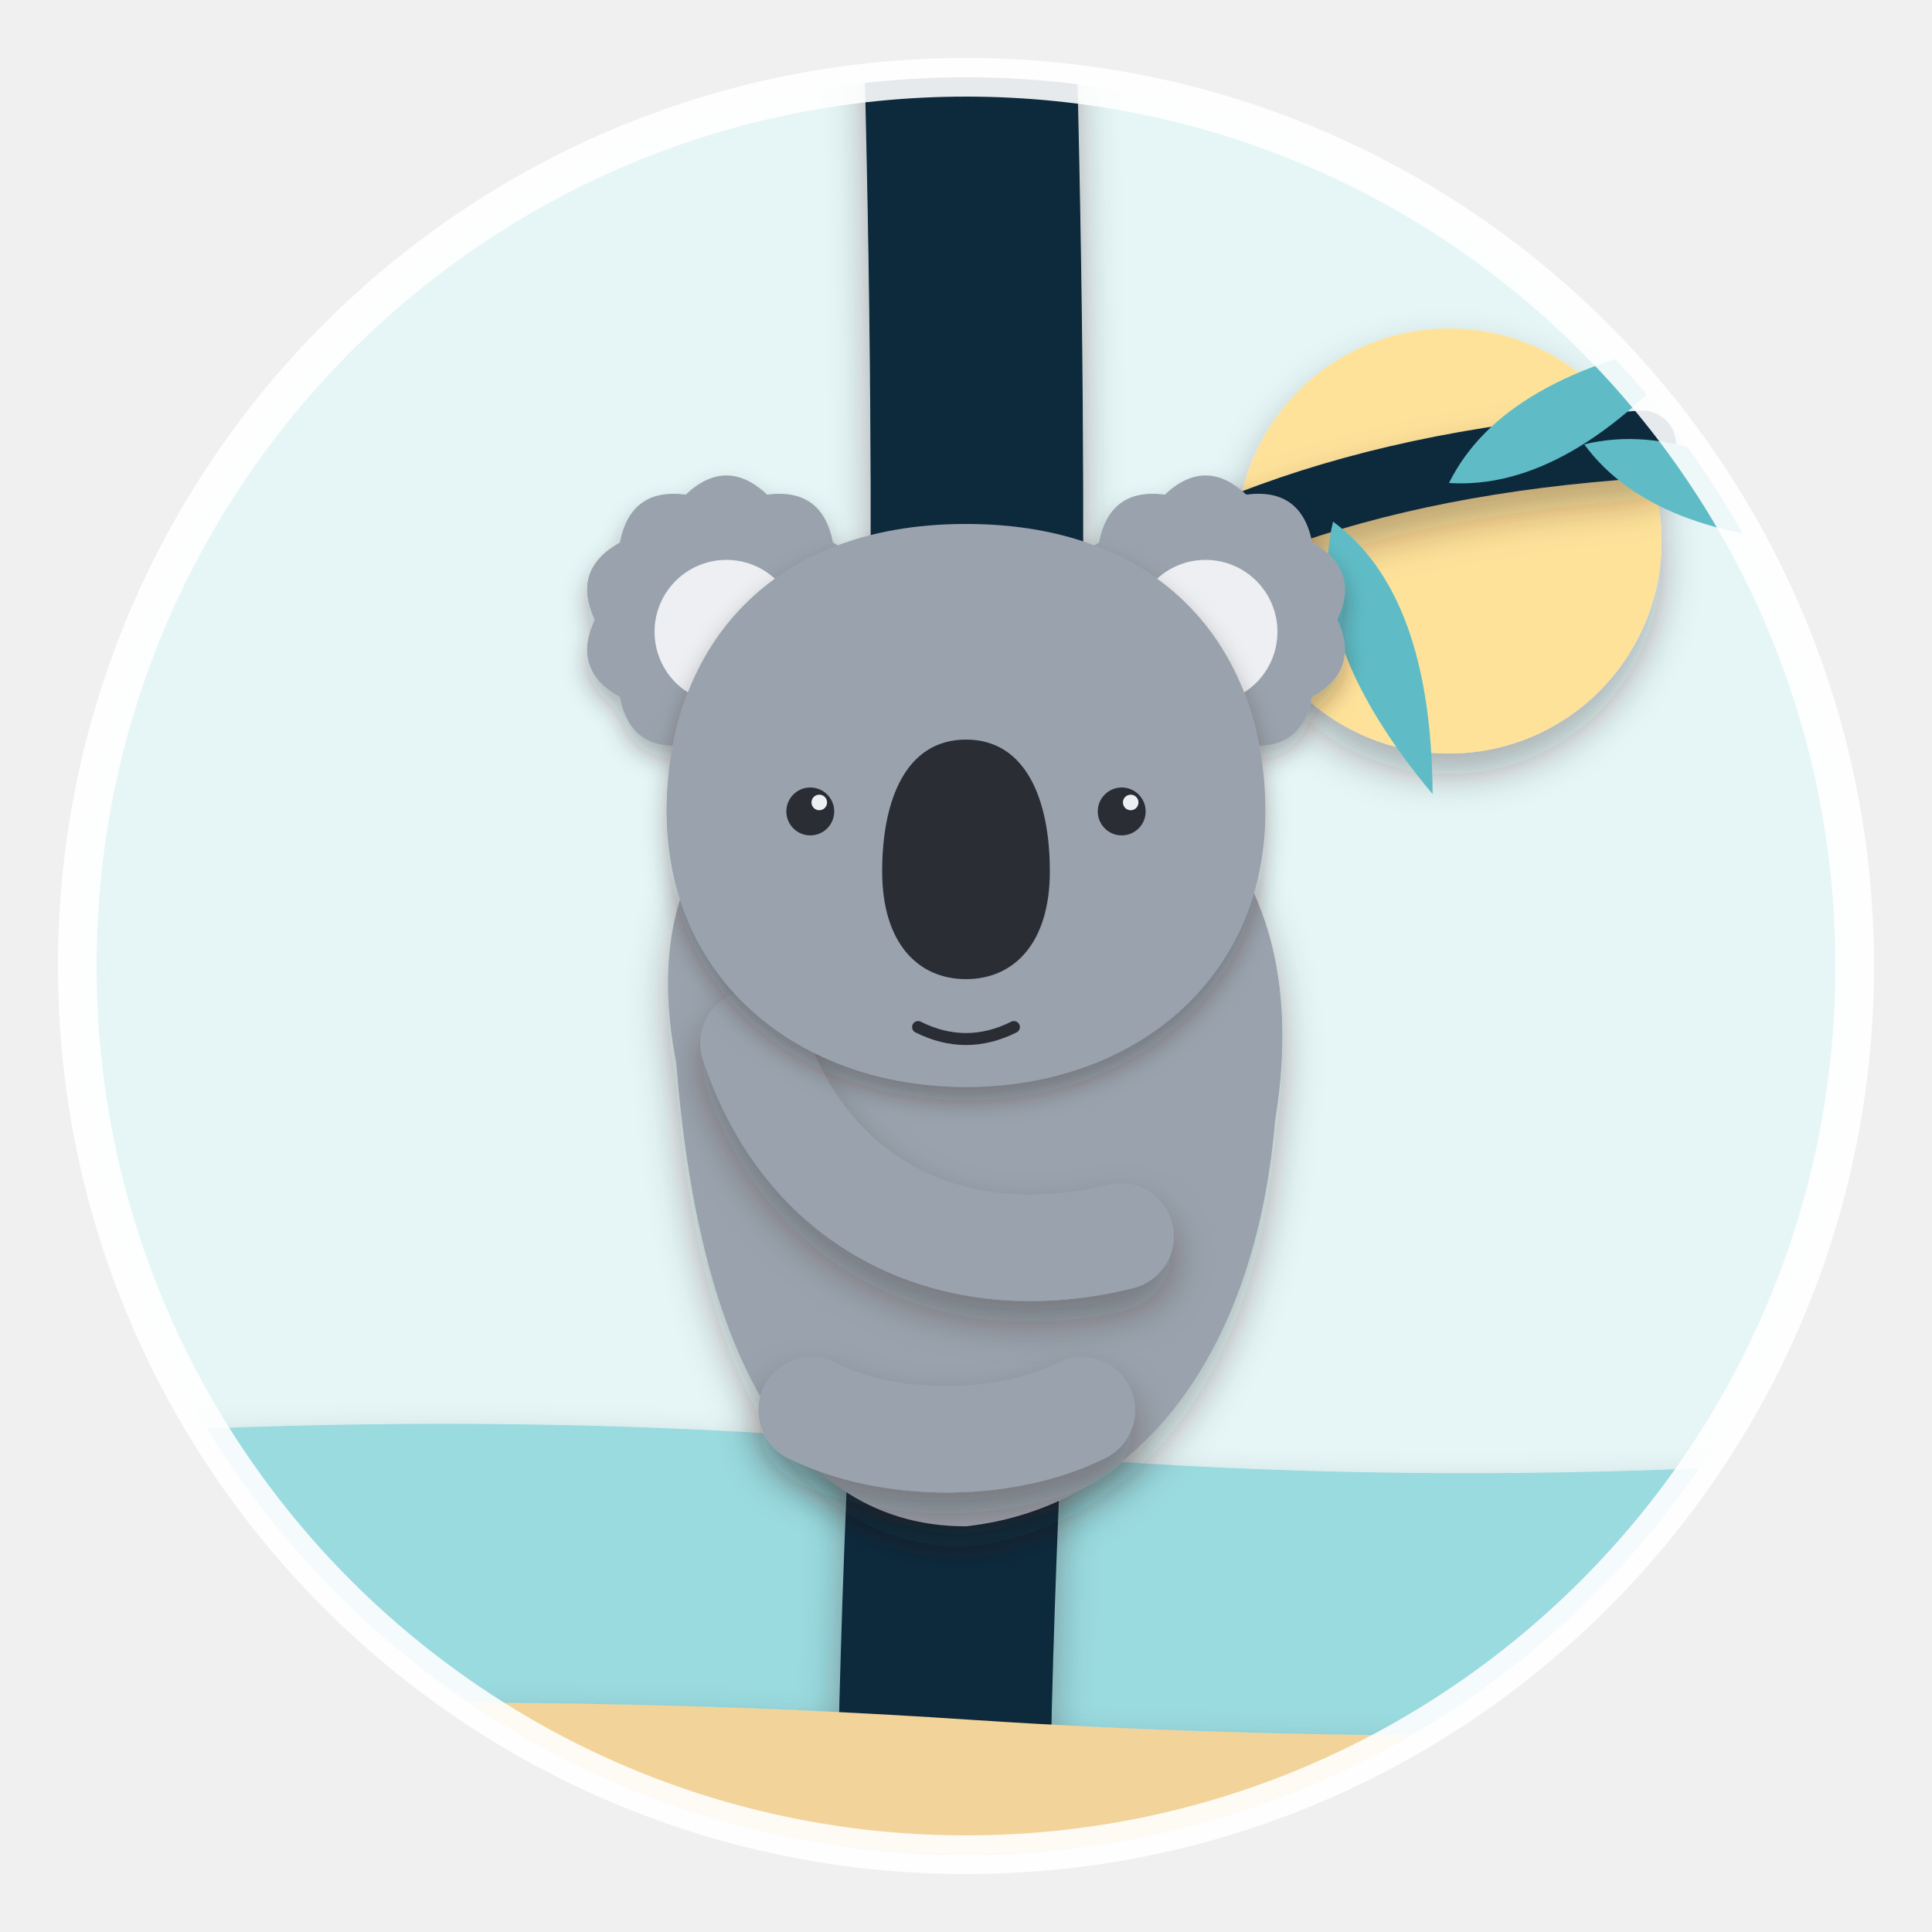
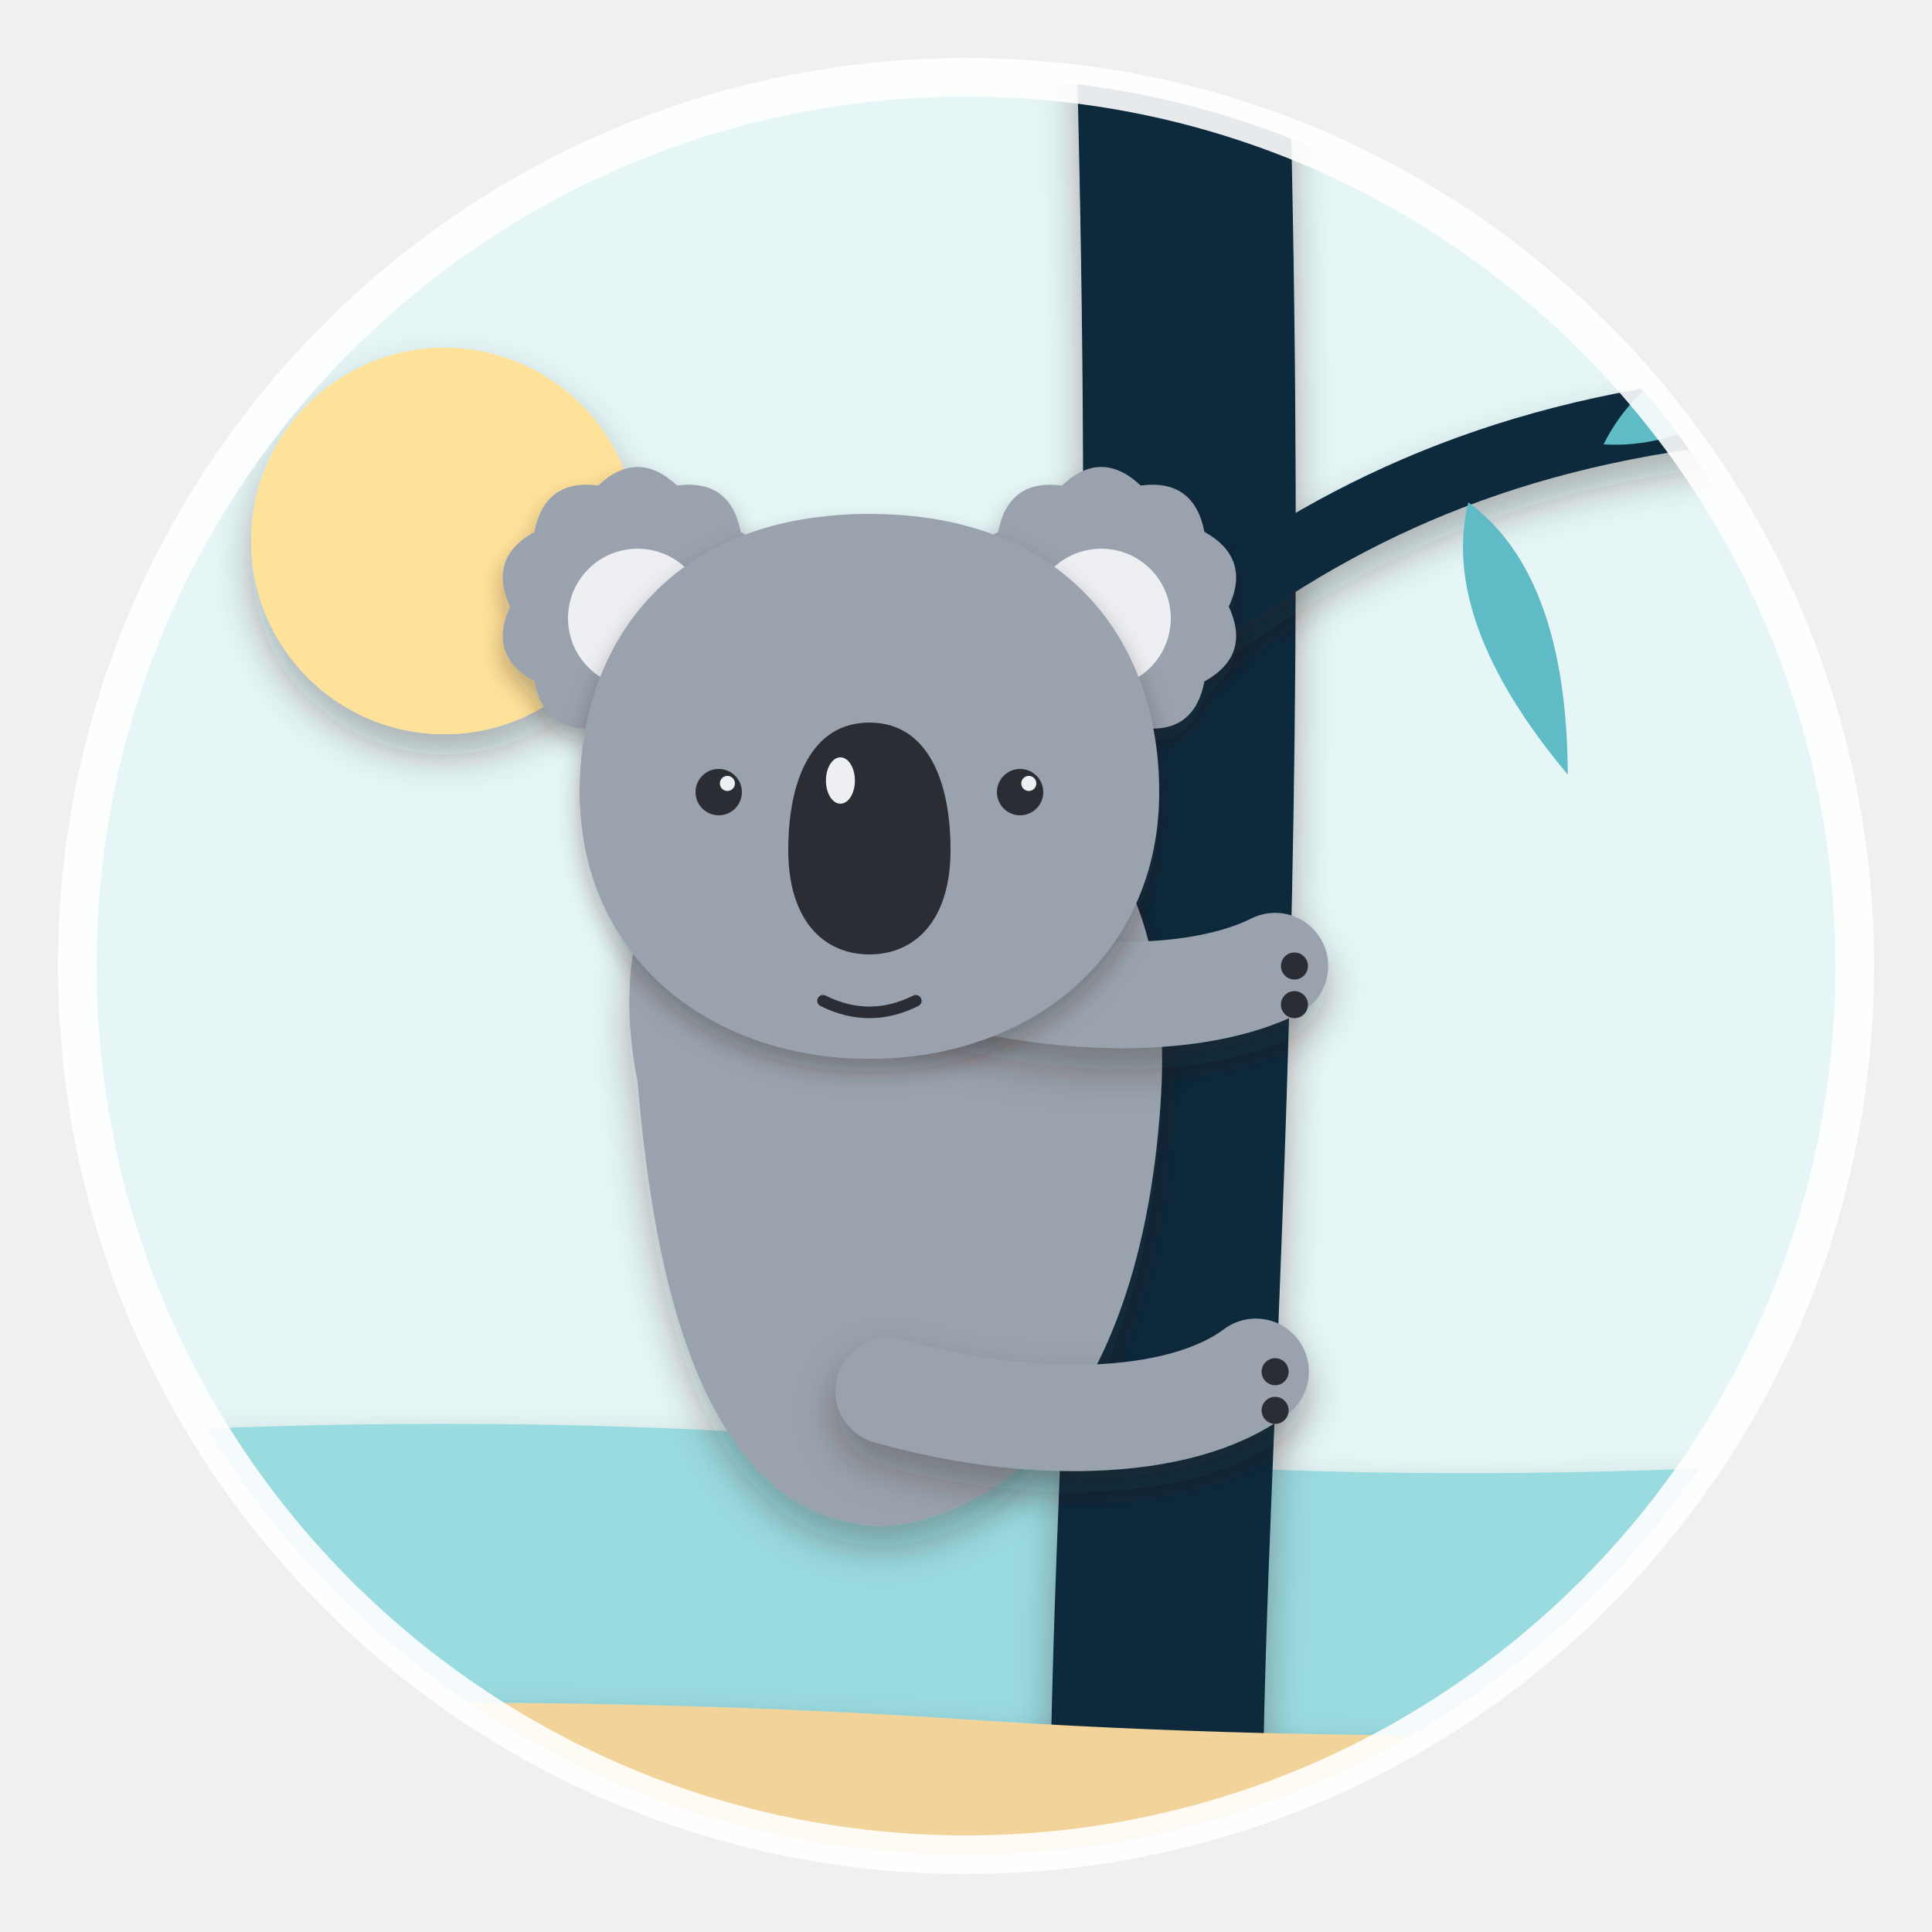
<svg xmlns="http://www.w3.org/2000/svg" viewBox="0 0 200 200" width="200" height="200">
  <defs>
    <clipPath id="clip">
      <circle cx="100" cy="100" r="92" />
    </clipPath>
    <filter id="ps" x="-20%" y="-20%" width="140%" height="140%">
      <feDropShadow dx="0" dy="2.2" stdDeviation="2" flood-color="#2a1f14" flood-opacity=".33" />
    </filter>
    <filter id="psl" filterUnits="userSpaceOnUse" x="-400" y="-400" width="1000" height="1000">
      <feDropShadow dx="0" dy="2.2" stdDeviation="2" flood-color="#2a1f14" flood-opacity=".33" />
    </filter>
  </defs>
  <g clip-path="url(#clip)">
    <rect width="200" height="200" fill="#E6F6F7" />
-     <circle filter="url(#ps)" cx="150" cy="56" r="22" fill="#FFE29A" />
+     <circle filter="url(#ps)" cx="46" cy="56" r="20" fill="#FFE29A" />
    <path filter="url(#ps)" d="M-30 151.8 Q40 144 100 150 T230 147.6 L230 230 L-30 230Z" fill="#9ADBE0" />
-     <path filter="url(#psl)" d="M98 210 C96 160 104 110 100 -10" fill="none" stroke="#0E2A3D" stroke-width="22" stroke-linecap="round" stroke-linejoin="round" />
-     <path filter="url(#psl)" d="M102 70 C120 56 140 48 170 46" fill="none" stroke="#0E2A3D" stroke-width="7" stroke-linecap="round" stroke-linejoin="round" />
-     <path d="M150.0 50.0 Q162.6 50.8 176.0 35.0 Q155.6 38.7 150.0 50.0Z" fill="#5FBCC6" />
-     <path d="M164.0 46.0 Q171.5 56.2 192.2 56.3 Q176.3 43.0 164.0 46.0Z" fill="#5FBCC6" />
-     <path d="M138.0 54.0 Q135.0 66.3 148.3 82.2 Q148.2 61.5 138.0 54.0Z" fill="#5FBCC6" />
-     <path d="M176.0 48.0 Q187.3 42.4 191.0 22.0 Q175.2 35.4 176.0 48.0Z" fill="#5FBCC6" />
-     <path filter="url(#ps)" d="M70 110 C66 90 76 76 100 76 C124 76 136 92 132 116 C130 140 118 156 100 158 C80 158 72 136 70 110Z" fill="#9AA3AD" />
-     <path filter="url(#psl)" d="M78 108 C84 126 100 132 116 128" fill="none" stroke="#9AA3AD" stroke-width="11" stroke-linecap="round" stroke-linejoin="round" />
-     <path filter="url(#psl)" d="M84 146 C92 150 104 150 112 146" fill="none" stroke="#9AA3AD" stroke-width="11" stroke-linecap="round" stroke-linejoin="round" />
-     <g transform="translate(100 84) scale(0.62) translate(-100 -94)">
+     <path filter="url(#psl)" d="M120 210 C118 160 126 110 122 -10" fill="none" stroke="#0E2A3D" stroke-width="22" stroke-linecap="round" stroke-linejoin="round" />
+     <path filter="url(#psl)" d="M124 64 C140 52 158 44 184 42" fill="none" stroke="#0E2A3D" stroke-width="7" stroke-linecap="round" stroke-linejoin="round" />
+     <path d="M166.0 46.0 Q178.6 46.8 192.0 31.0 Q171.6 34.7 166.0 46.0Z" fill="#5FBCC6" />
+     <path d="M178.0 42.0 Q185.5 52.2 206.2 52.3 Q190.3 39.0 178.0 42.0Z" fill="#5FBCC6" />
+     <path d="M152.0 52.0 Q149.0 64.3 162.3 80.2 Q162.2 59.5 152.0 52.0Z" fill="#5FBCC6" />
+     <path d="M188.0 44.0 Q199.3 38.4 203.0 18.0 Q187.2 31.4 188.0 44.0Z" fill="#5FBCC6" />
+     <path filter="url(#ps)" d="M66 112 C62 92 72 78 94 78 C114 78 122 94 120 116 C118 140 108 156 92 158 C74 158 68 136 66 112Z" fill="#9AA3AD" />
+     <path filter="url(#psl)" d="M96 100 C110 104 124 104 132 100" fill="none" stroke="#9AA3AD" stroke-width="11" stroke-linecap="round" stroke-linejoin="round" />
+     <path filter="url(#psl)" d="M92 144 C106 148 122 148 130 142" fill="none" stroke="#9AA3AD" stroke-width="11" stroke-linecap="round" stroke-linejoin="round" />
+     <path d="M132.6 100 a1.4 1.4 0 1 0 2.8 0 a1.4 1.4 0 1 0 -2.8 0ZM132.6 104 a1.4 1.4 0 1 0 2.8 0 a1.4 1.4 0 1 0 -2.8 0ZM130.6 142 a1.4 1.4 0 1 0 2.8 0 a1.4 1.4 0 1 0 -2.8 0ZM130.6 146 a1.4 1.4 0 1 0 2.8 0 a1.4 1.4 0 1 0 -2.8 0Z" fill="#2B2D35" />
+     <g transform="translate(90 82) scale(0.6) translate(-100 -94)">
      <path filter="url(#ps)" d="M82.0 62.0 Q85.9 70.4 77.8 74.9 Q76.0 84.1 66.8 82.9 Q60.0 89.3 53.2 82.9 Q44.0 84.1 42.2 74.9 Q34.1 70.4 38.0 62.0 Q34.1 53.6 42.2 49.1 Q44.0 39.9 53.2 41.1 Q60.0 34.7 66.8 41.1 Q76.0 39.9 77.8 49.1 Q85.9 53.6 82.0 62.0Z" fill="#9AA3AD" />
      <path d="M48 64 a12 12 0 1 0 24 0 a12 12 0 1 0 -24 0Z" fill="#EDEFF2" />
      <path filter="url(#ps)" d="M162.0 62.0 Q165.9 70.4 157.8 74.9 Q156.0 84.1 146.8 82.9 Q140.0 89.3 133.2 82.9 Q124.0 84.1 122.2 74.9 Q114.1 70.4 118.0 62.0 Q114.1 53.6 122.2 49.1 Q124.0 39.9 133.2 41.1 Q140.0 34.7 146.8 41.1 Q156.0 39.9 157.8 49.1 Q165.9 53.6 162.0 62.0Z" fill="#9AA3AD" />
      <path d="M128 64 a12 12 0 1 0 24 0 a12 12 0 1 0 -24 0Z" fill="#EDEFF2" />
      <path filter="url(#ps)" d="M100 46 C134 46 150 68 150 94 C150 122 128 140 100 140 C72 140 50 122 50 94 C50 68 66 46 100 46Z" fill="#9AA3AD" />
      <path d="M100 82 C110 82 114 92 114 104 C114 116 108 122 100 122 C92 122 86 116 86 104 C86 92 90 82 100 82Z" fill="#2B2D35" />
+       <path d="M92.5 92 a2.5 4 0 1 0 5.0 0 a2.5 4 0 1 0 -5.0 0Z" fill="#EDEFF2" />
      <path d="M70 94 a4 4 0 1 0 8 0 a4 4 0 1 0 -8 0ZM122 94 a4 4 0 1 0 8 0 a4 4 0 1 0 -8 0Z" fill="#2B2D35" />
      <path d="M74.2 92.5 a1.3 1.3 0 1 0 2.6 0 a1.3 1.3 0 1 0 -2.6 0ZM126.2 92.5 a1.3 1.3 0 1 0 2.6 0 a1.3 1.3 0 1 0 -2.6 0Z" fill="#EDEFF2" />
      <path d="M92 130 Q100 134 108 130" fill="none" stroke="#2B2D35" stroke-width="2" stroke-linecap="round" stroke-linejoin="round" />
    </g>
    <path filter="url(#ps)" d="M-30 179.2 Q40 174 100 178 T230 176.4 L230 230 L-30 230Z" fill="#F2D49B" />
  </g>
  <circle cx="100" cy="100" r="92" fill="none" stroke="#fff" stroke-width="4" opacity=".9" />
</svg>
